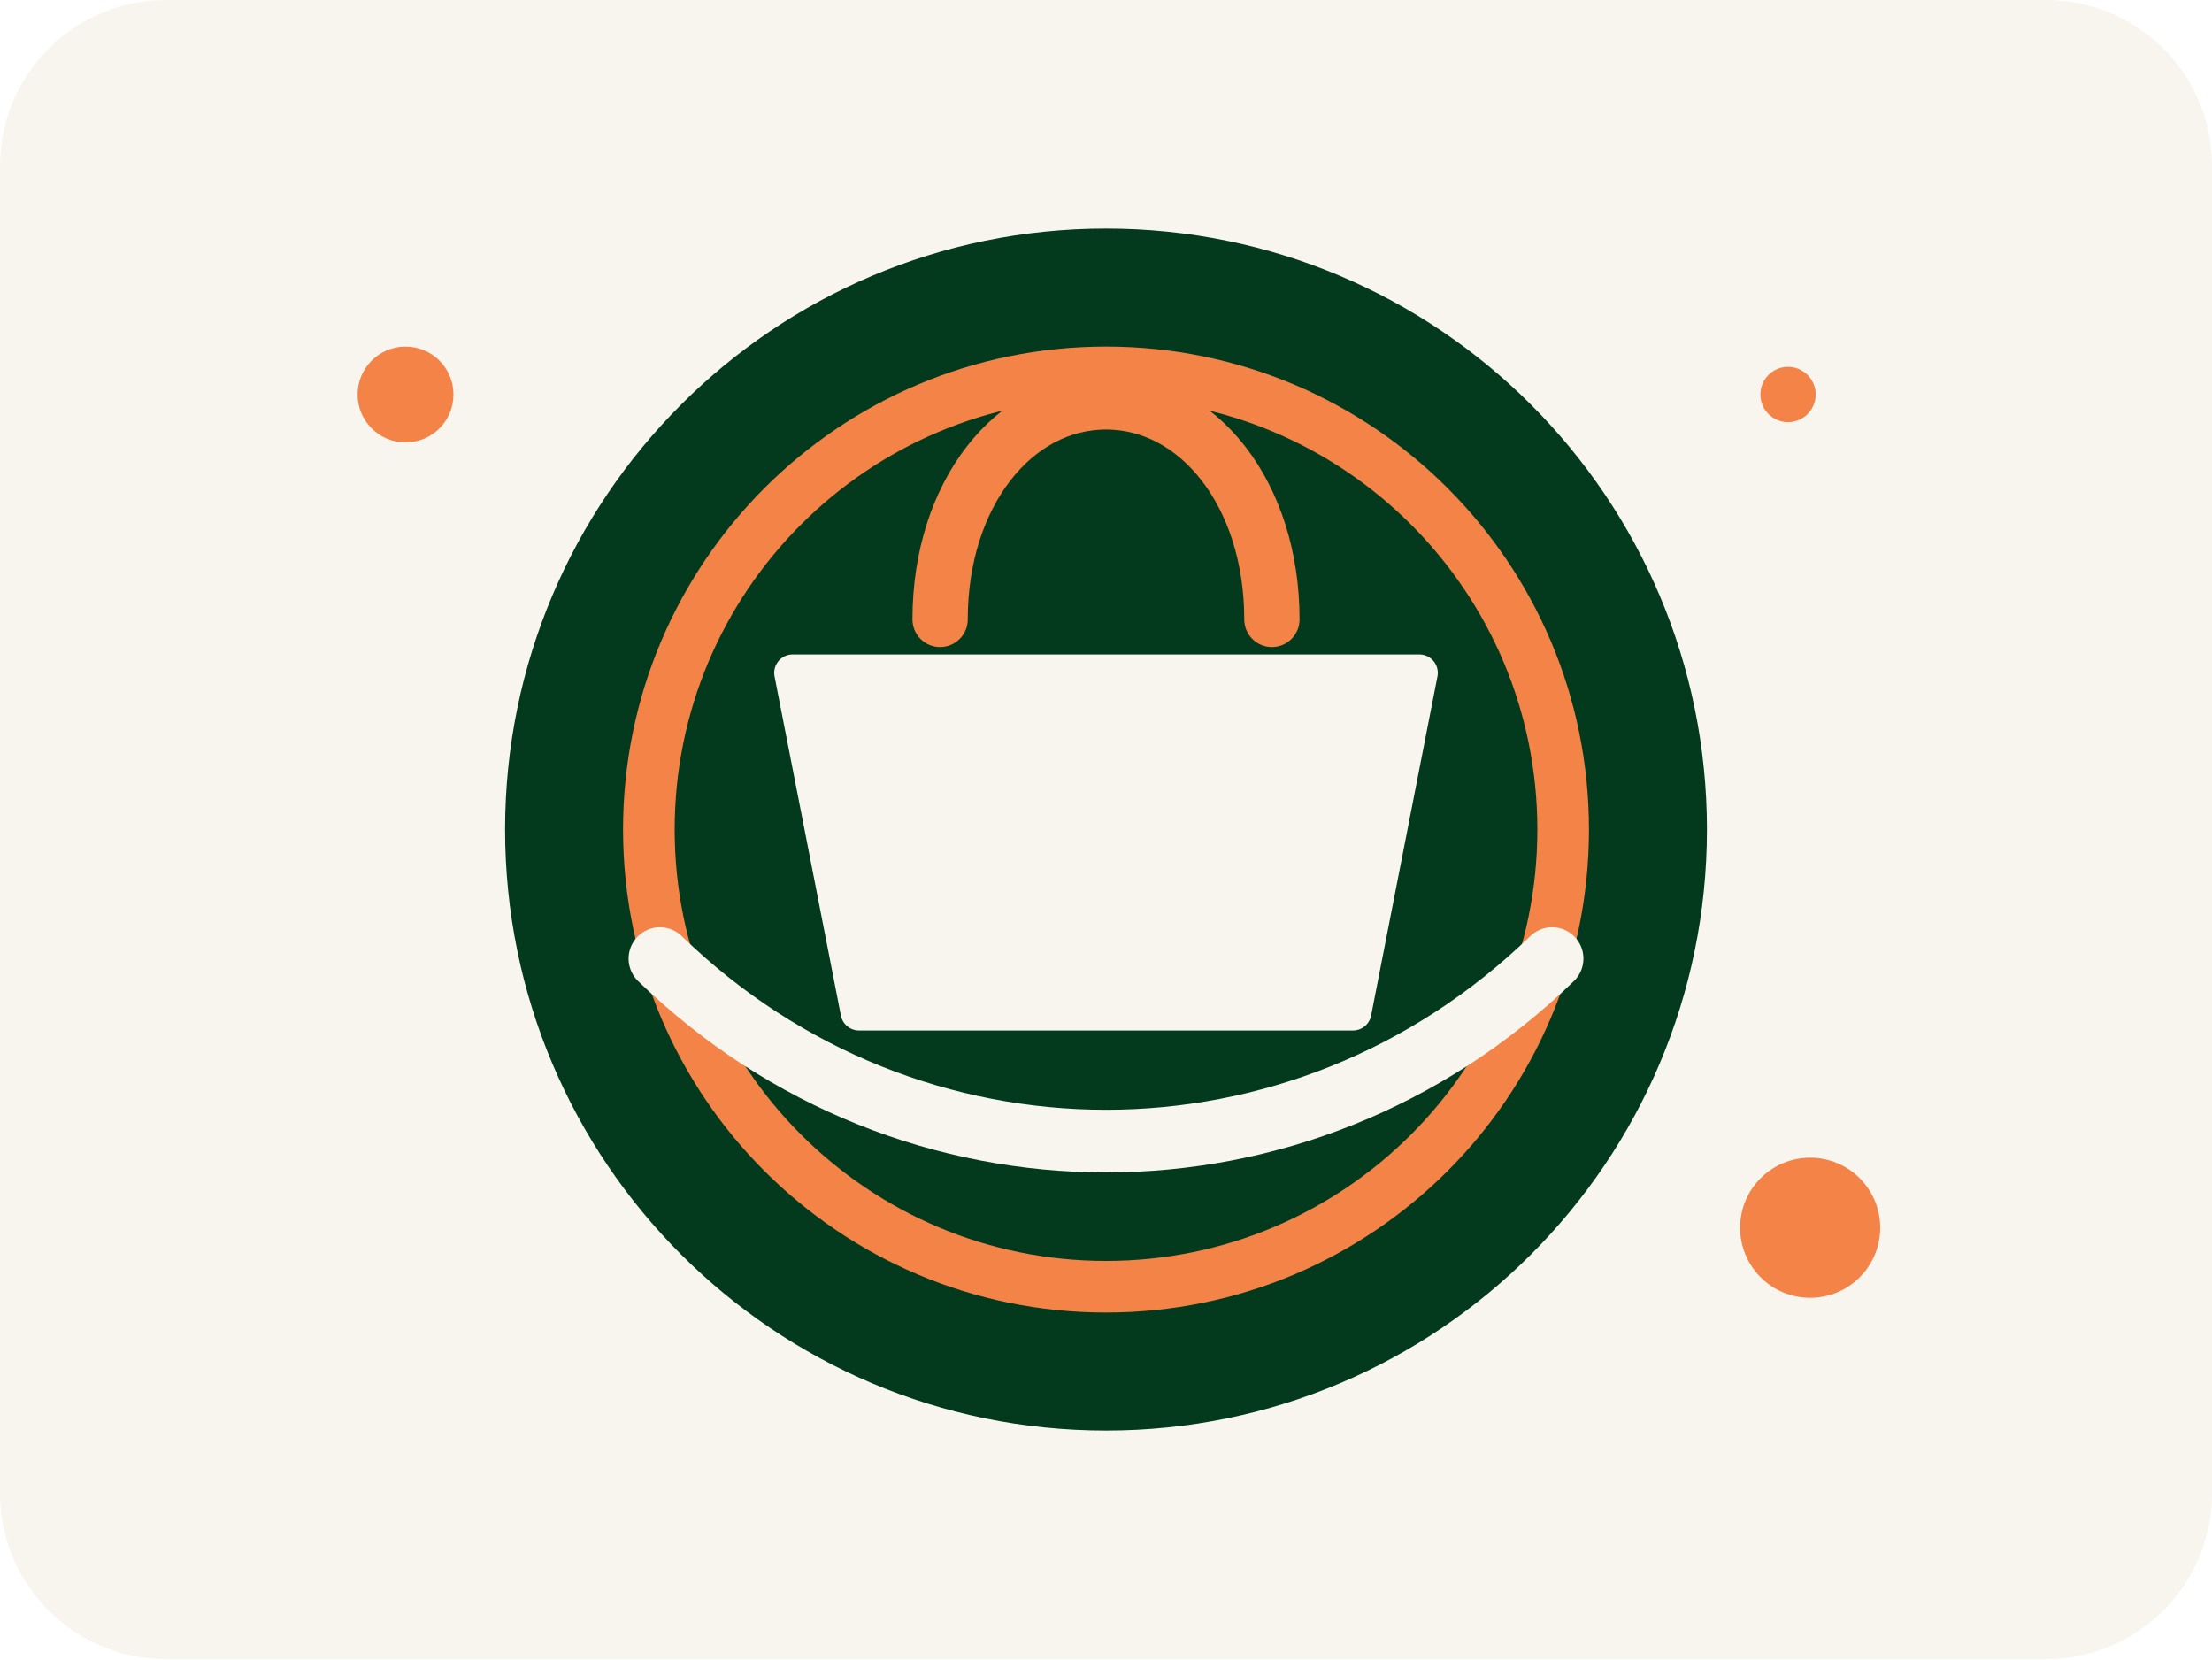
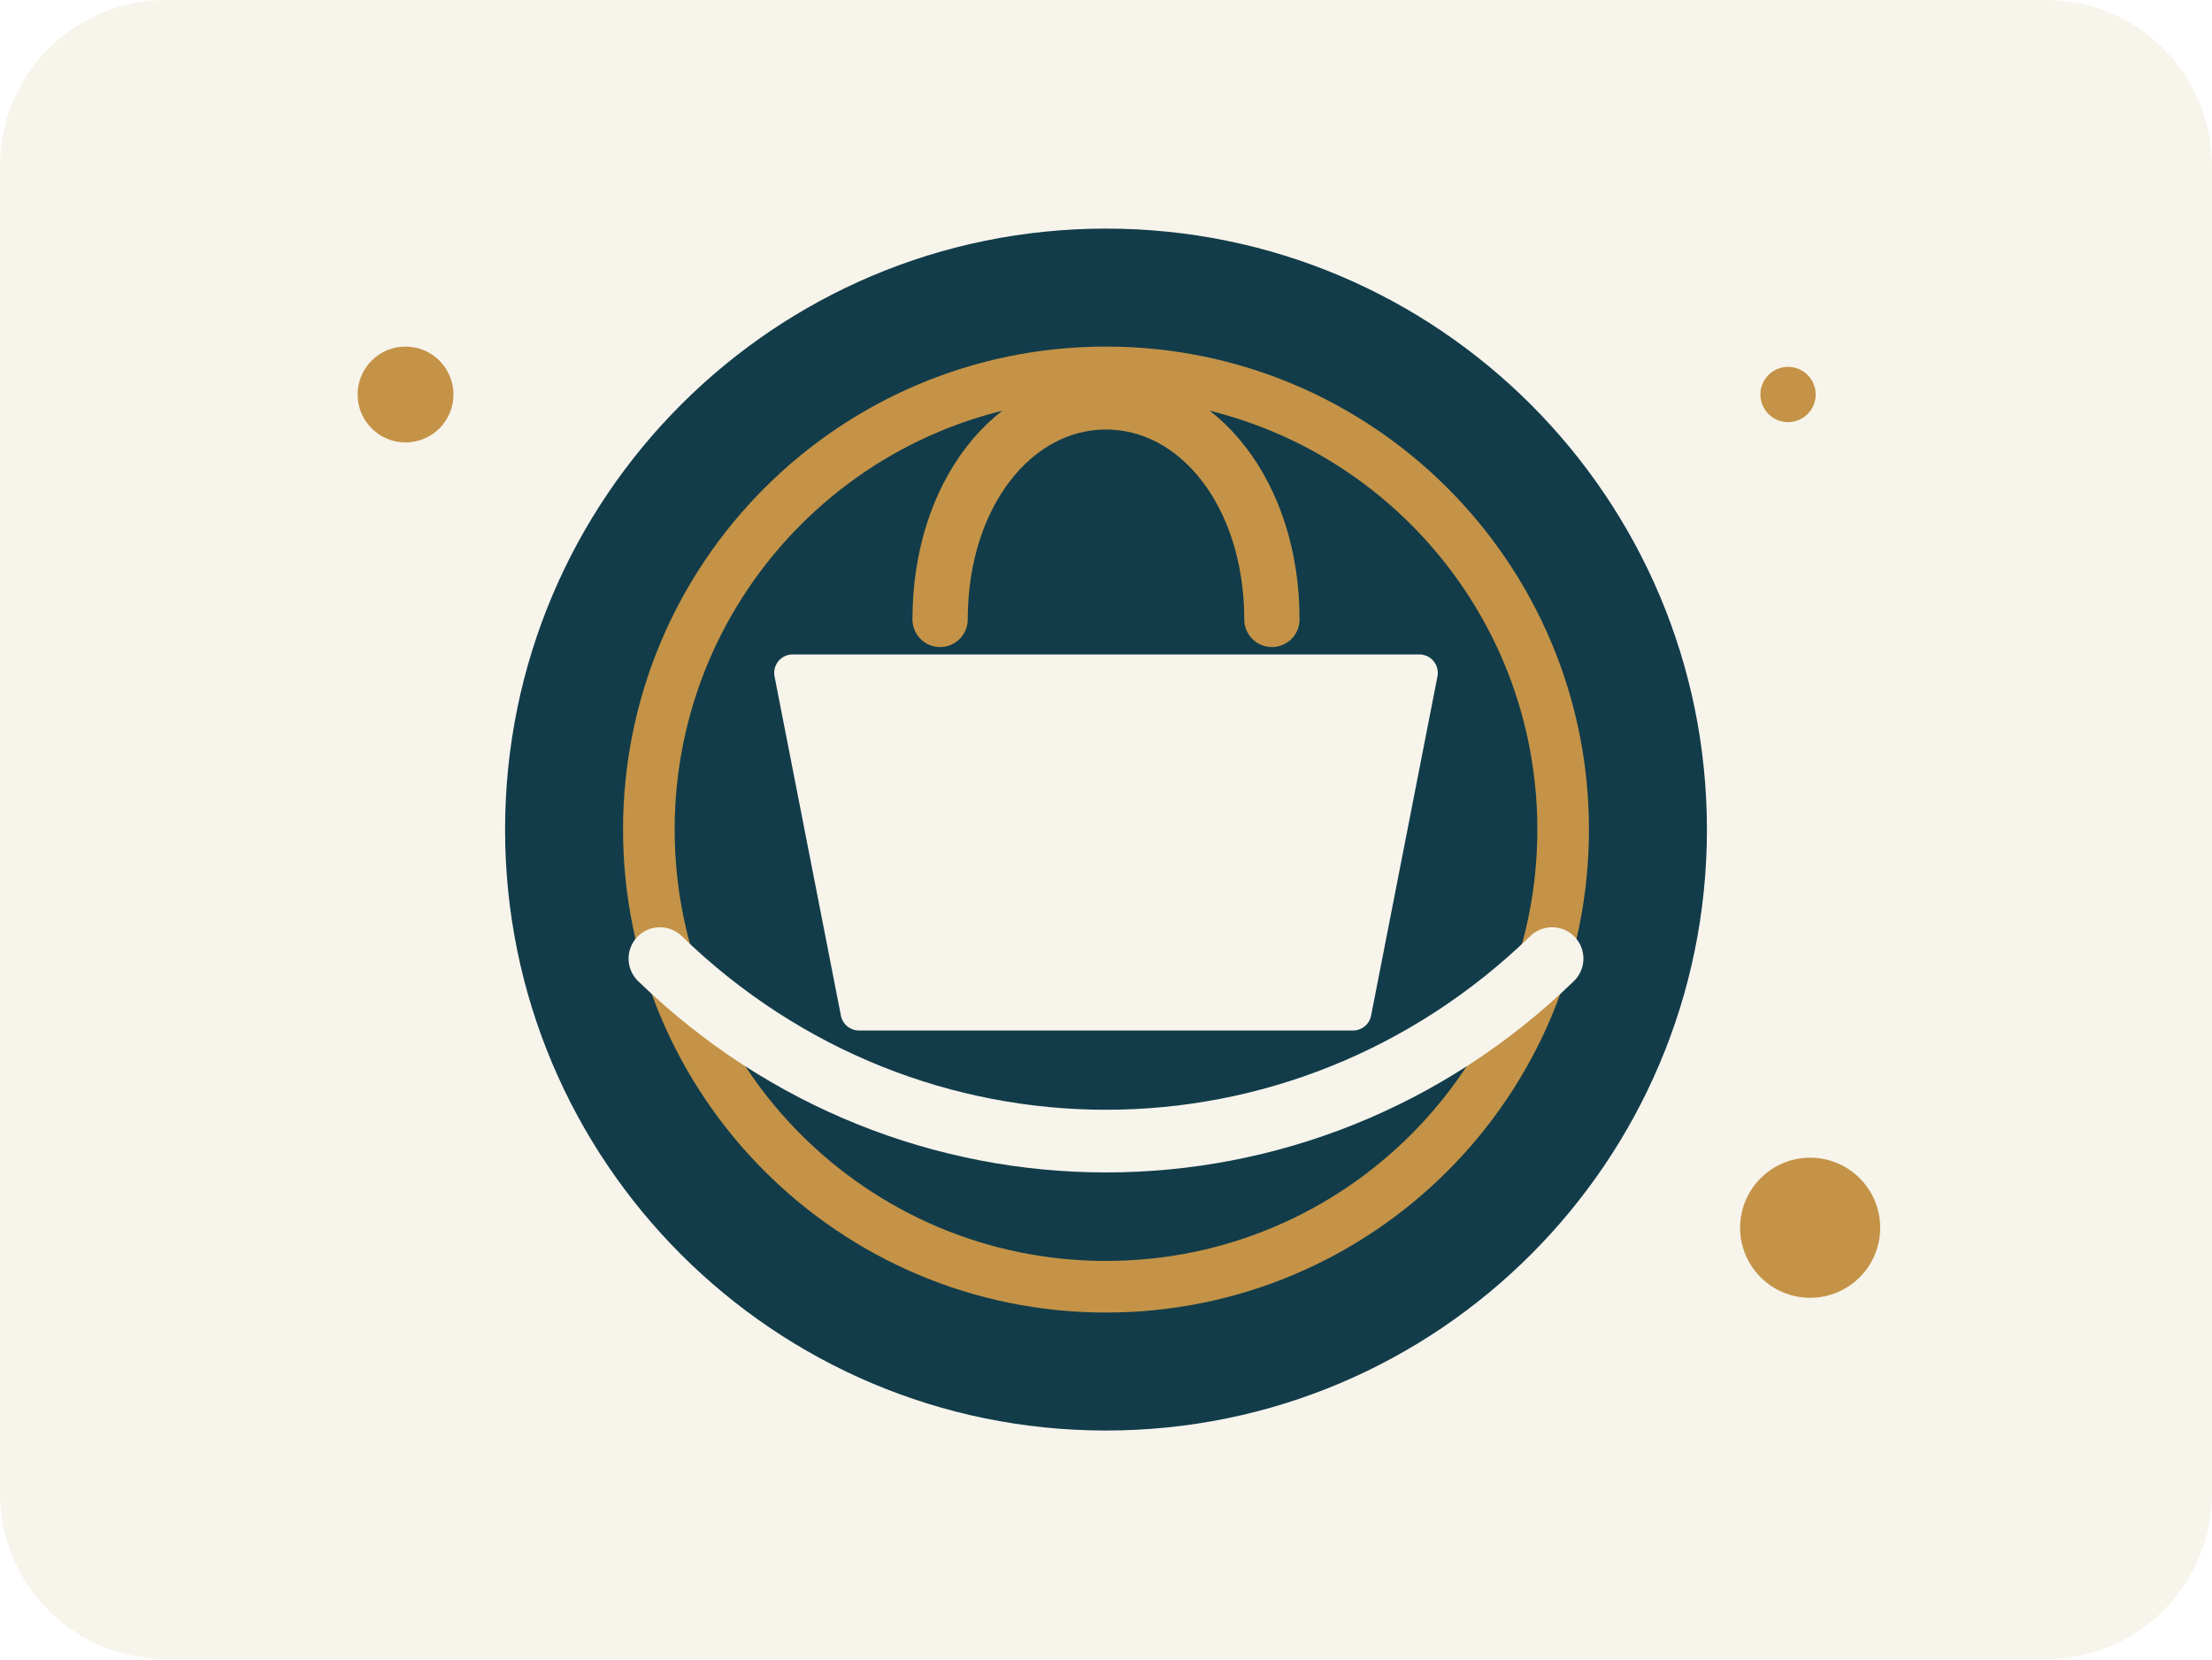
<svg xmlns="http://www.w3.org/2000/svg" viewBox="0 0 1200 900" role="img" aria-labelledby="title description">
-   <rect width="1200" height="900" rx="90" fill="#f8f5ef" />
-   <circle cx="600" cy="450" r="326" fill="#03391d" />
-   <circle cx="600" cy="450" r="248" fill="none" stroke="#f48347" stroke-width="28" />
-   <path d="M358 520c136 132 348 132 484 0" fill="none" stroke="#f8f5ef" stroke-linecap="round" stroke-width="34" />
-   <path d="M430 365h340l-36 184H466l-36-184Z" fill="#f8f5ef" stroke="#f8f5ef" stroke-linejoin="round" stroke-width="20" />
-   <path d="M510 336c0-68 40-118 90-118s90 50 90 118" fill="none" stroke="#f48347" stroke-linecap="round" stroke-width="30" />
-   <g fill="#f48347">
+   <rect width="1200" height="900" rx="90" fill="#f7f4ec" />
+   <circle cx="600" cy="450" r="326" fill="#123c4a" />
+   <circle cx="600" cy="450" r="248" fill="none" stroke="#c49347" stroke-width="28" />
+   <path d="M358 520c136 132 348 132 484 0" fill="none" stroke="#f7f4ec" stroke-linecap="round" stroke-width="34" />
+   <path d="M430 365h340l-36 184H466l-36-184Z" fill="#f7f4ec" stroke="#f7f4ec" stroke-linejoin="round" stroke-width="20" />
+   <path d="M510 336c0-68 40-118 90-118s90 50 90 118" fill="none" stroke="#c49347" stroke-linecap="round" stroke-width="30" />
+   <g fill="#c49347">
    <circle cx="220" cy="214" r="26" />
    <circle cx="982" cy="666" r="38" />
    <circle cx="970" cy="214" r="15" />
  </g>
</svg>
